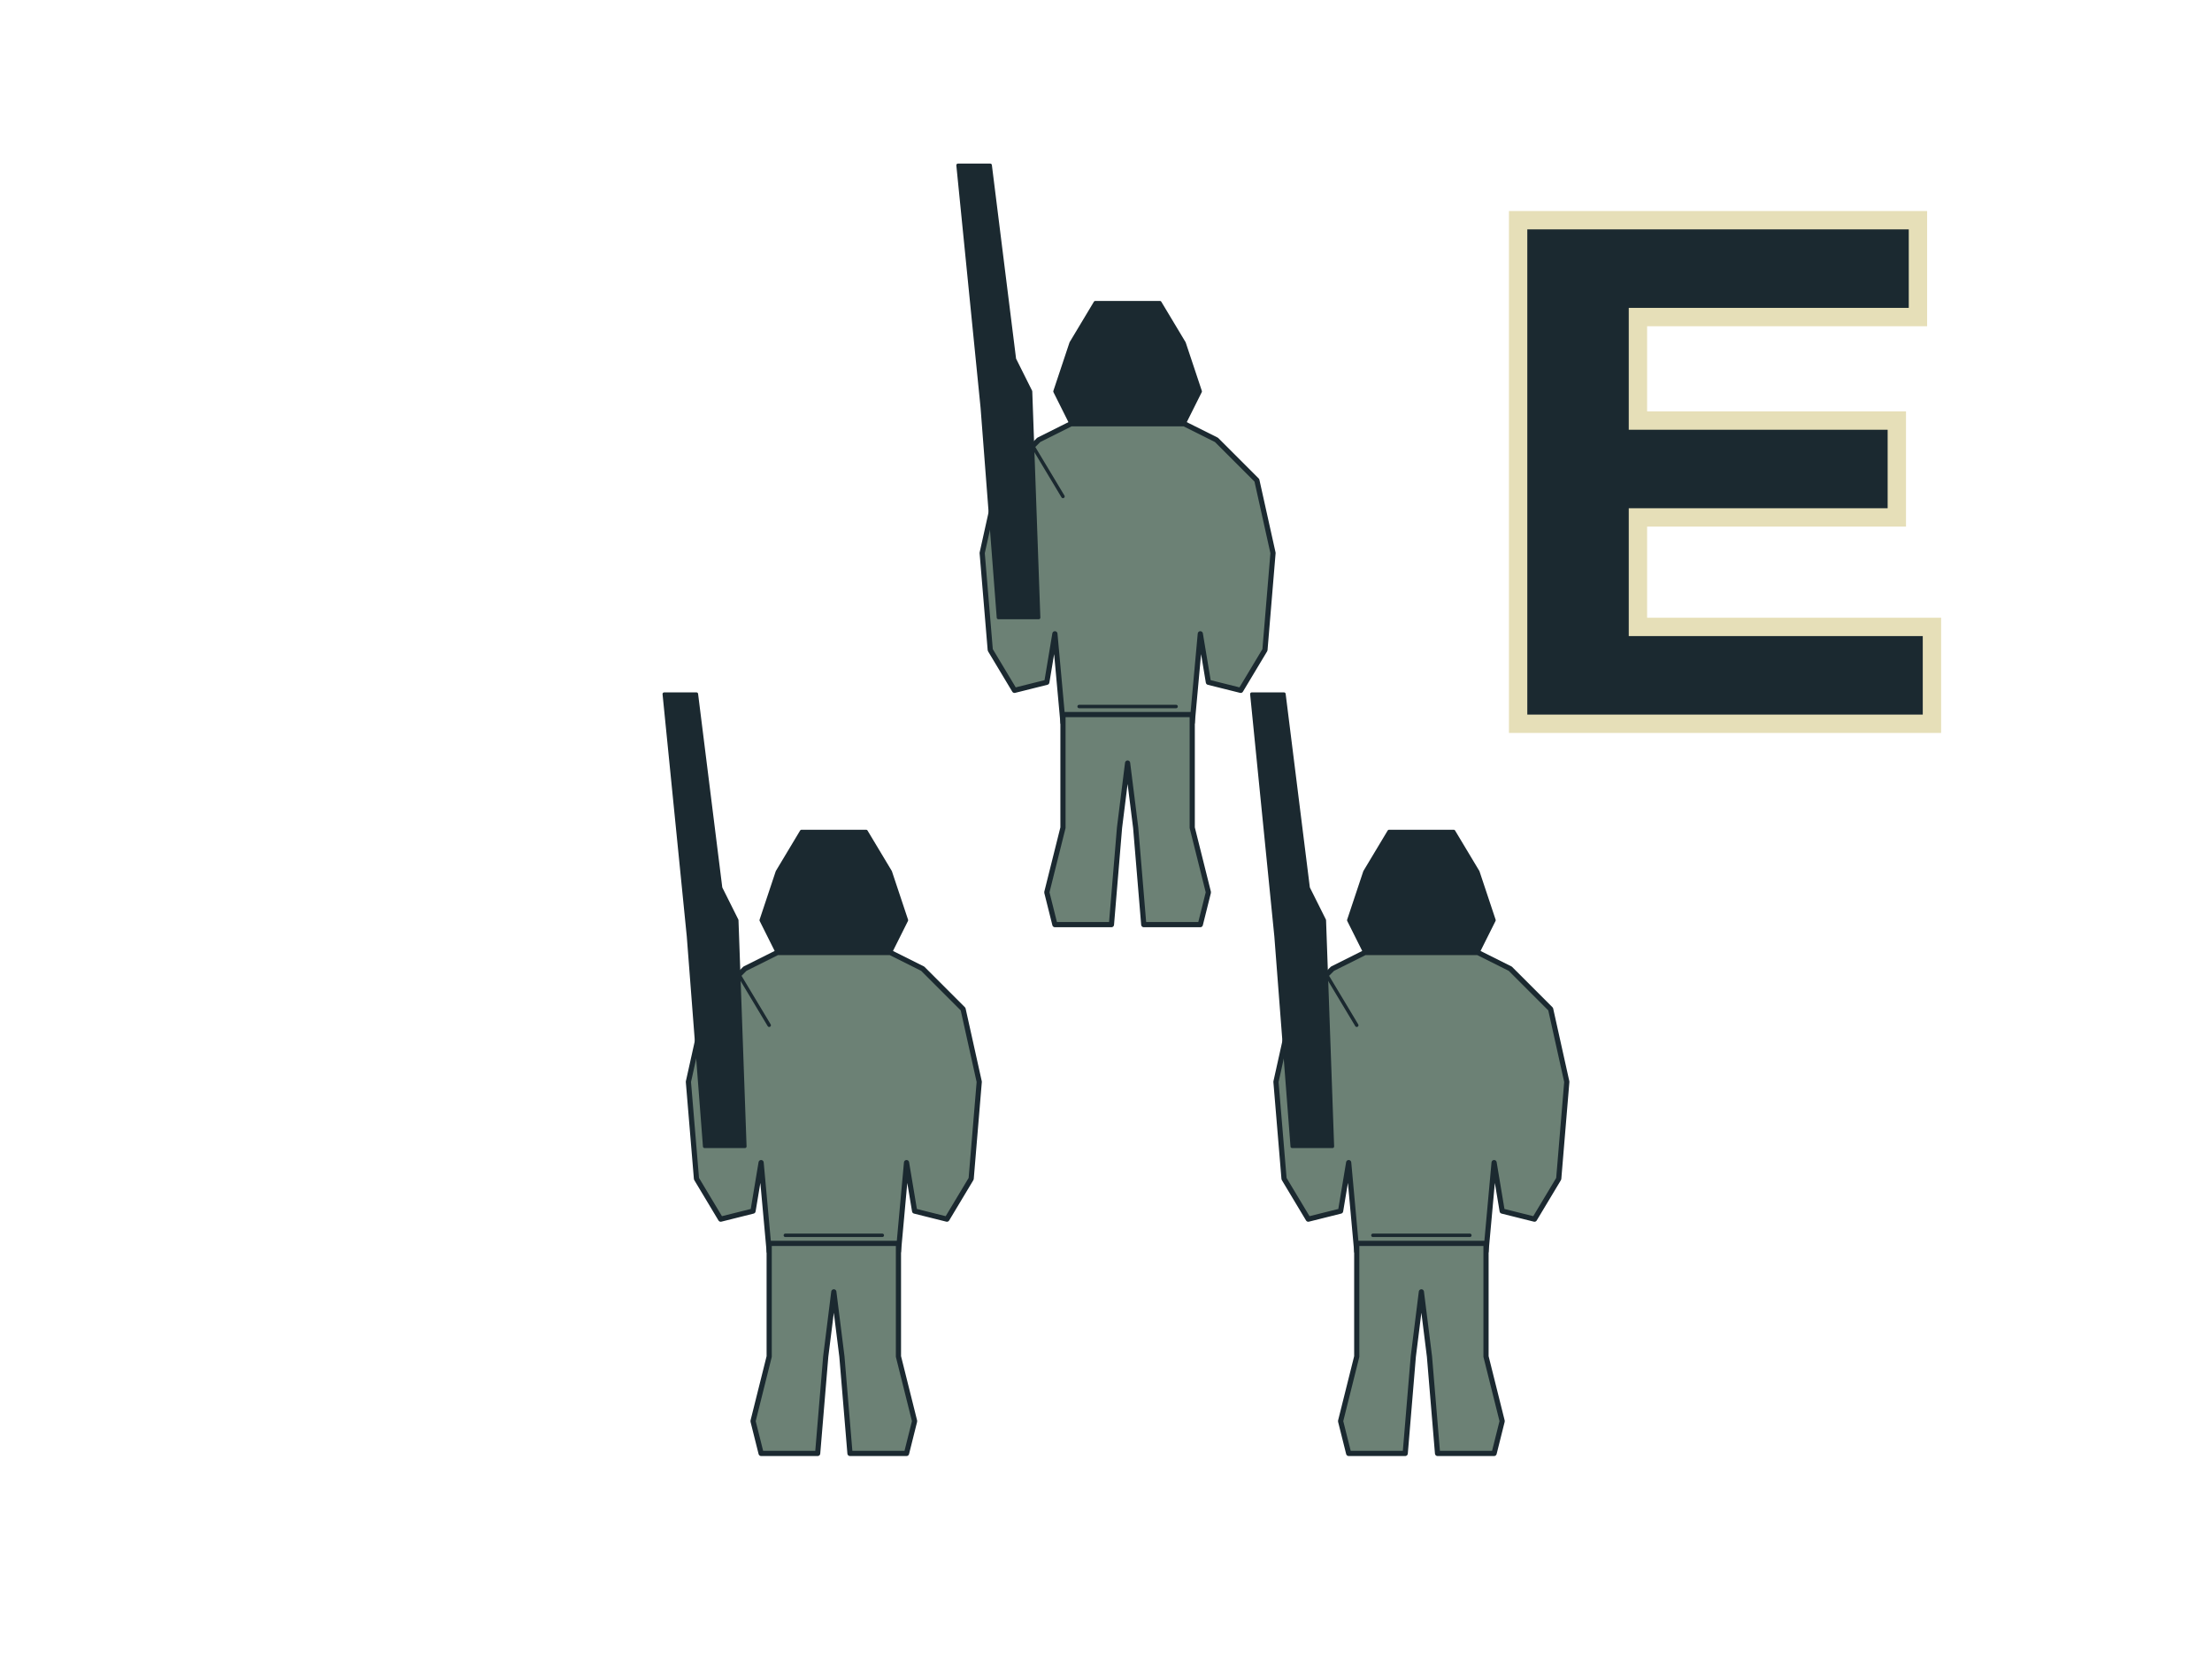
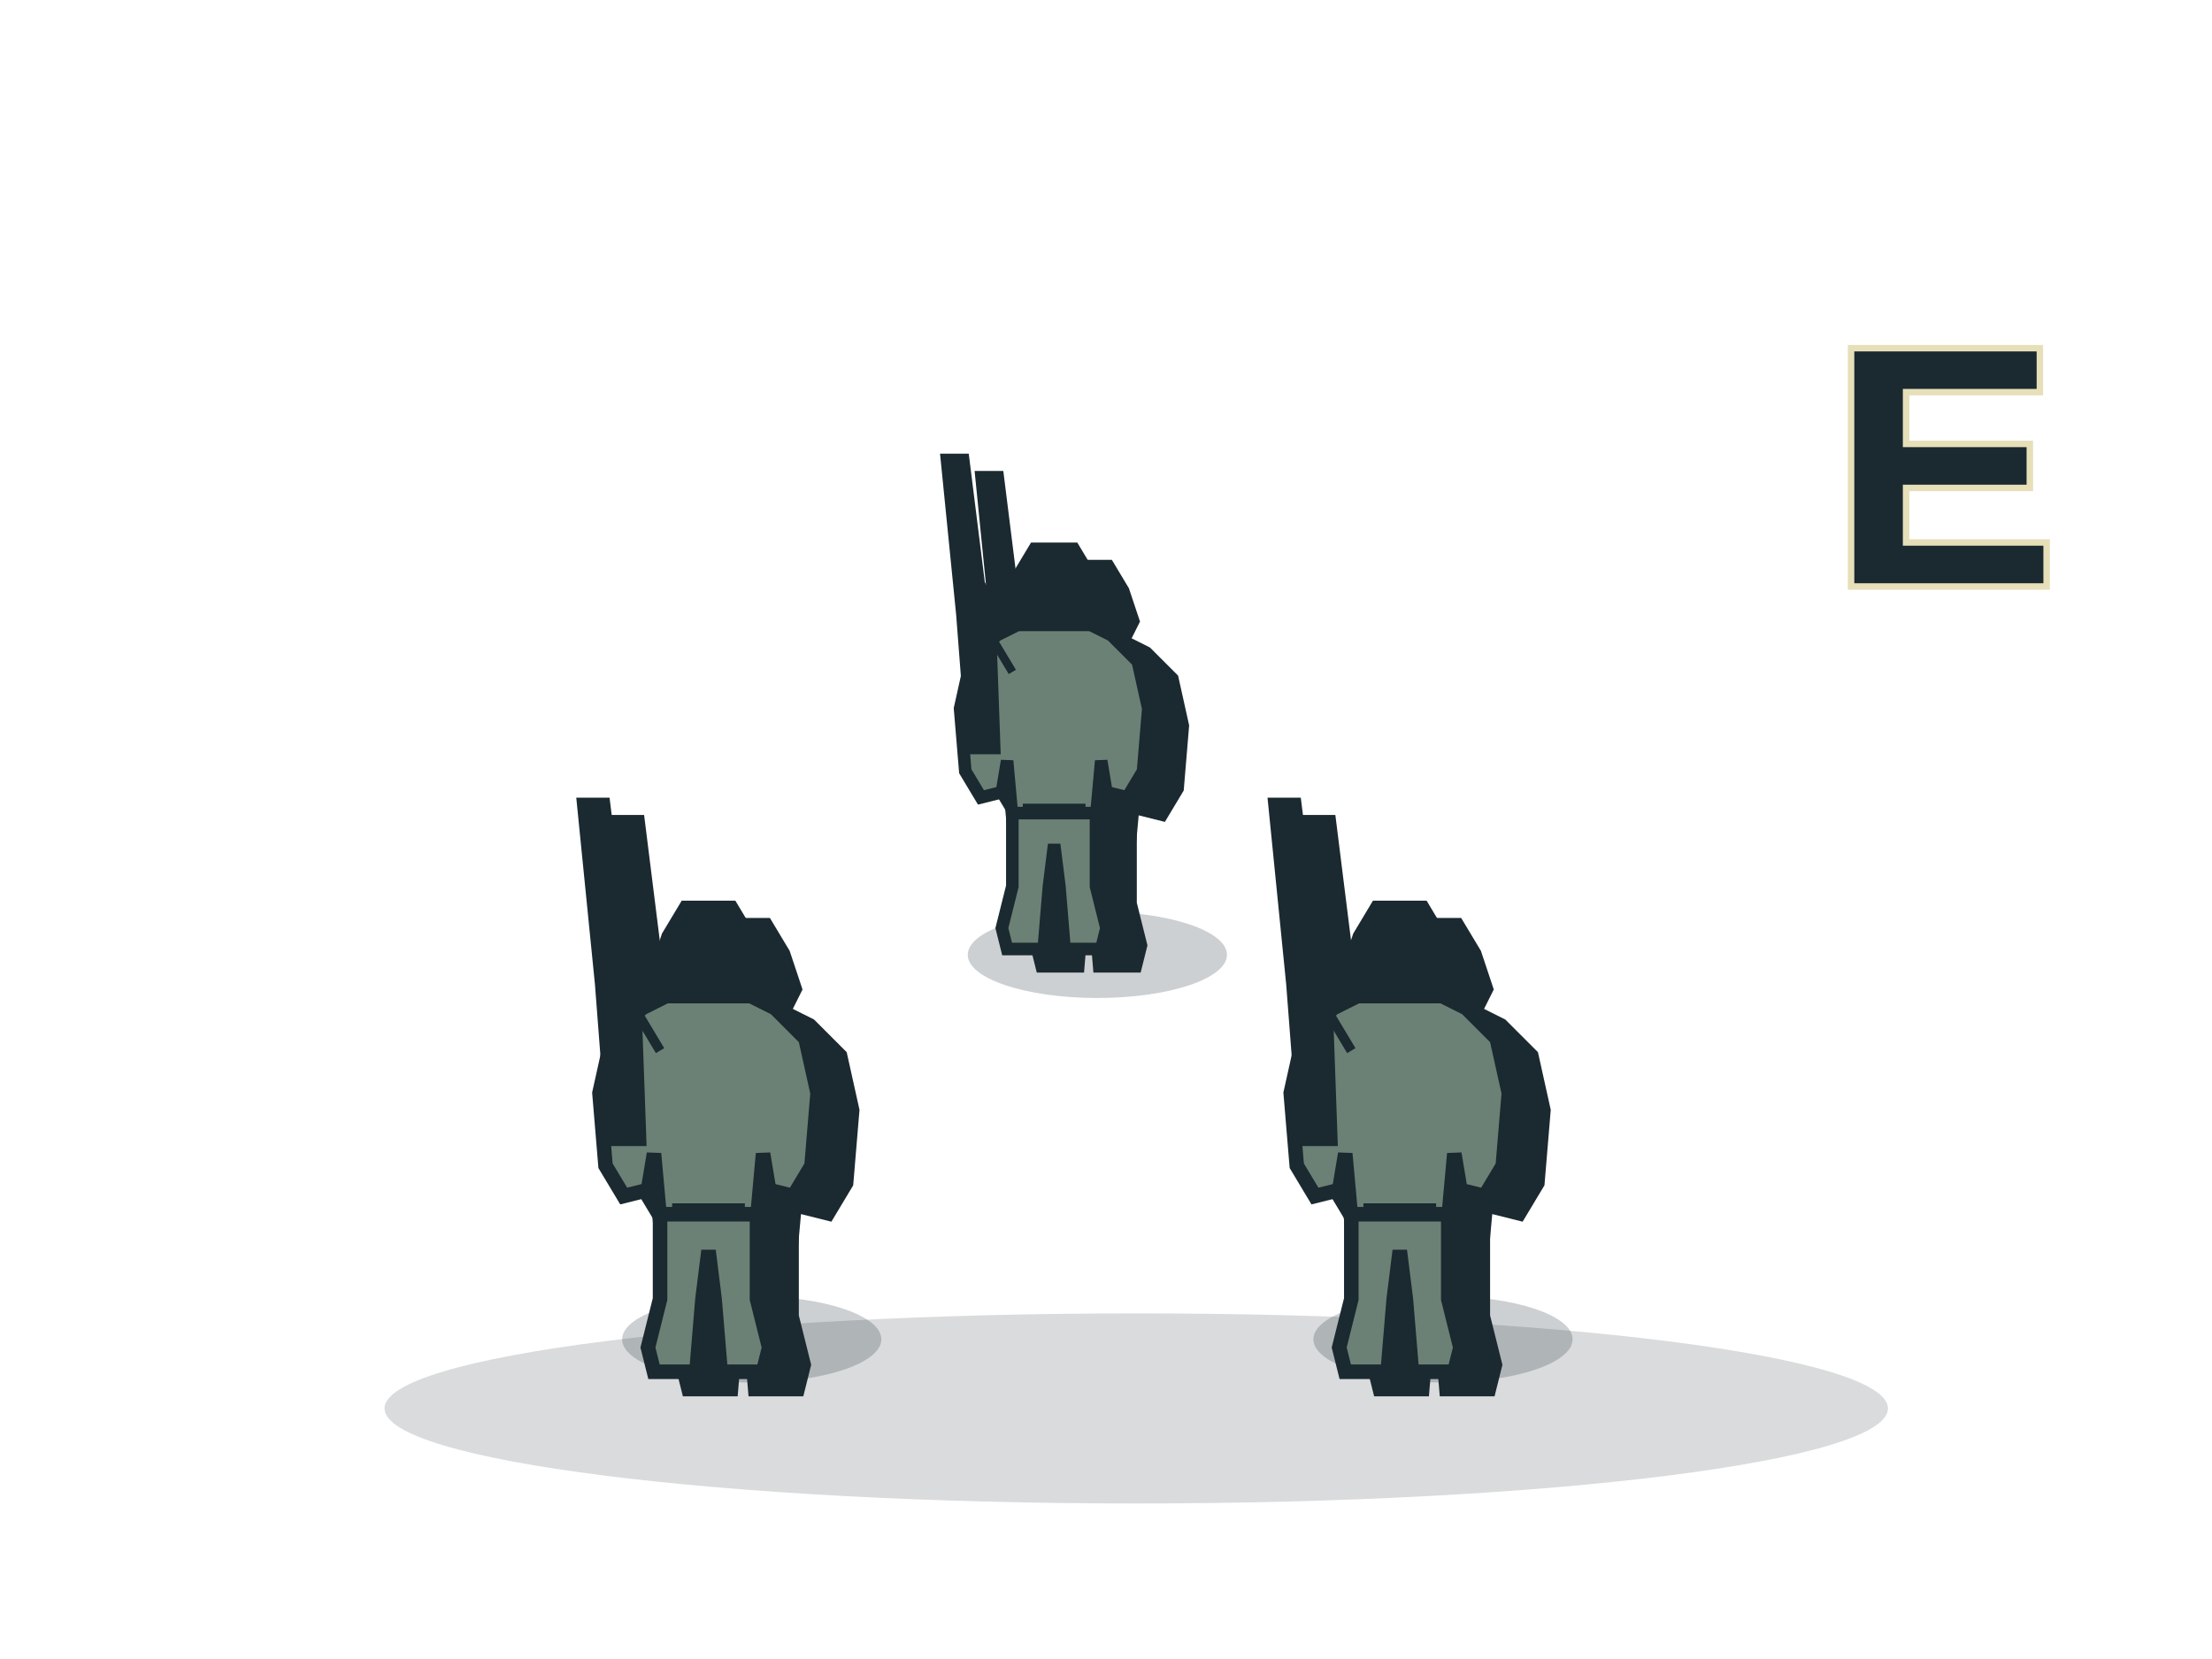
- <svg xmlns="http://www.w3.org/2000/svg" width="1024" height="768" viewBox="0 0 512 384" role="img" aria-label="FIELD ENGINEERS — PIXEL / STRATEGY DISPLAY library view">
+ <svg xmlns="http://www.w3.org/2000/svg" width="1024" height="768" viewBox="0 0 512 384" role="img" aria-label="FIELD ENGINEERS — PIXEL / STRATEGY DISPLAY three-quarter view">
  <style>
-   .paper{fill:#e6dfb8} .ink{fill:#1b2930} .accent-fill{fill:#e7a947}
-   .card{fill:#e6dfb8;stroke:#1b2930;stroke-width:1.4} .rule{fill:none;stroke:#1b2930;stroke-width:1}
-   .title,.subtitle,.label,.index,.footer{fill:#1b2930;font-family:Arial,Helvetica,sans-serif}
-   .title{font-size:35px;font-weight:800;letter-spacing:2px}.subtitle{font-size:16px;letter-spacing:2px}.label{font-size:15px;font-weight:700;letter-spacing:.7px}.index{font-size:15px;font-weight:800}.footer{font-size:14px;letter-spacing:1px}
-   .unit{stroke:#1b2930;stroke-width:2.5;stroke-linecap:square;stroke-linejoin:miter}
-   .unit *{vector-effect:non-scaling-stroke}
-   .body{fill:#e6dfb8} .shell{fill:#6c8175} .turret{fill:#e6dfb8} .track{fill:#1b2930} .port{fill:#e6dfb8} .accent{fill:#e7a947}
-   .detail{fill:none;stroke:#1b2930;stroke-width:1.5}.accent-line{fill:none;stroke:#e7a947;stroke-width:3}
-   .inf-figure{fill:#6c8175;stroke:#1b2930;stroke-width:2.4;stroke-linejoin:round}
-   .inf-head,.inf-rifle{fill:#1b2930;stroke:#1b2930;stroke-width:1.5;stroke-linejoin:round}
-   .inf-detail{fill:none;stroke:#1b2930;stroke-width:1.6;stroke-linecap:round}
-   .inf-marker{fill:#1b2930;stroke:#e6dfb8;stroke-width:2.5;paint-order:stroke fill;font-family:Arial,Helvetica,sans-serif;font-size:48px;font-weight:800;text-anchor:middle}
- </style>
-   <g transform="translate(91 26) scale(3.4)">
-     <g class="unit" aria-label="FIELD ENGINEERS">
-       <g transform="translate(50 30) scale(0.55)">
-         <path class="inf-figure" d="M-16 -9L-11 -14L-7 -16H7L11 -14L16 -9L18 0L17 12L14 17L10 16L9 10L8 21H-8L-9 10L-10 16L-14 17L-17 12L-18 0Z" />
-         <path class="inf-figure" d="M-8 20L-8 34L-10 42L-9 46H-2L-1 34L0 26L1 34L2 46H9L10 42L8 34L8 20Z" />
-         <path class="inf-head" d="M-7 -26L-4 -31H4L7 -26L9 -20L7 -16H-7L-9 -20Z" />
-         <path class="inf-rifle" d="M-21 -48H-17L-14 -24L-12 -20L-11 8H-16L-18 -18Z" />
-         <path class="inf-detail" d="M-14 -17L-8 -7M-6 19H6" />
-       </g>
-       <g transform="translate(30 66) scale(0.55)">
-         <path class="inf-figure" d="M-16 -9L-11 -14L-7 -16H7L11 -14L16 -9L18 0L17 12L14 17L10 16L9 10L8 21H-8L-9 10L-10 16L-14 17L-17 12L-18 0Z" />
-         <path class="inf-figure" d="M-8 20L-8 34L-10 42L-9 46H-2L-1 34L0 26L1 34L2 46H9L10 42L8 34L8 20Z" />
-         <path class="inf-head" d="M-7 -26L-4 -31H4L7 -26L9 -20L7 -16H-7L-9 -20Z" />
-         <path class="inf-rifle" d="M-21 -48H-17L-14 -24L-12 -20L-11 8H-16L-18 -18Z" />
-         <path class="inf-detail" d="M-14 -17L-8 -7M-6 19H6" />
-       </g>
-       <g transform="translate(70 66) scale(0.55)">
-         <path class="inf-figure" d="M-16 -9L-11 -14L-7 -16H7L11 -14L16 -9L18 0L17 12L14 17L10 16L9 10L8 21H-8L-9 10L-10 16L-14 17L-17 12L-18 0Z" />
-         <path class="inf-figure" d="M-8 20L-8 34L-10 42L-9 46H-2L-1 34L0 26L1 34L2 46H9L10 42L8 34L8 20Z" />
-         <path class="inf-head" d="M-7 -26L-4 -31H4L7 -26L9 -20L7 -16H-7L-9 -20Z" />
-         <path class="inf-rifle" d="M-21 -48H-17L-14 -24L-12 -20L-11 8H-16L-18 -18Z" />
-         <path class="inf-detail" d="M-14 -17L-8 -7M-6 19H6" />
-       </g>
-       <text class="inf-marker" x="90" y="41">E</text>
+   .ground-shadow{fill:#1b2930;opacity:.17}.person-shadow{fill:#1b2930;opacity:.22}
+   .right-face{fill:#6c8175;stroke:#1b2930;stroke-width:3}.rear-face{fill:#1b2930;stroke:#1b2930;stroke-width:3}
+   .track-side,.track-rear{fill:#1b2930;stroke:#1b2930;stroke-width:2}.track-line{fill:none;stroke:#e6dfb8;stroke-width:1.5;opacity:.65}
+   .upper-top{fill:#e6dfb8;stroke:#1b2930;stroke-width:3}.upper-side{fill:#6c8175;stroke:#1b2930;stroke-width:3}
+   .hover-glow,.thruster{fill:none;stroke:#e7a947;stroke-width:4;stroke-linecap:round}
+   .projected-top{stroke:#1b2930;stroke-width:2.4;stroke-linejoin:round}.projected-top *{vector-effect:non-scaling-stroke}
+   .body{fill:#e6dfb8}.shell{fill:#6c8175}.turret{fill:#e6dfb8}.track{fill:#1b2930}.port{fill:#e6dfb8}.accent{fill:#e7a947}
+   .detail{fill:none;stroke:#1b2930;stroke-width:1.6}.accent-line{fill:none;stroke:#e7a947;stroke-width:3}
+   .inf-figure{fill:#6c8175;stroke:#1b2930;stroke-width:2.4}.inf-head,.inf-rifle{fill:#1b2930;stroke:#1b2930;stroke-width:1.5}
+   .inf-detail{fill:none;stroke:#1b2930;stroke-width:1.6}.person-depth .inf-figure{fill:#1b2930}.person-depth .inf-head,.person-depth .inf-rifle{fill:#1b2930}
+   .library-marker{fill:#1b2930;stroke:#e6dfb8;stroke-width:3;paint-order:stroke fill;font:800 78px Arial,Helvetica,sans-serif;text-anchor:middle}
+   </style>
+   <ellipse class="ground-shadow" cx="263" cy="326" rx="174" ry="22" />
+   <ellipse class="person-shadow" cx="254" cy="221" rx="30" ry="10" />
+   <g class="person-depth" transform="translate(252 168) scale(2.2)">
+     <g transform="translate(0 0) scale(0.55)">
+       <path class="inf-figure" d="M-16 -9L-11 -14L-7 -16H7L11 -14L16 -9L18 0L17 12L14 17L10 16L9 10L8 21H-8L-9 10L-10 16L-14 17L-17 12L-18 0Z" />
+       <path class="inf-figure" d="M-8 20L-8 34L-10 42L-9 46H-2L-1 34L0 26L1 34L2 46H9L10 42L8 34L8 20Z" />
+       <path class="inf-head" d="M-7 -26L-4 -31H4L7 -26L9 -20L7 -16H-7L-9 -20Z" />
+       <path class="inf-rifle" d="M-21 -48H-17L-14 -24L-12 -20L-11 8H-16L-18 -18Z" />
+       <path class="inf-detail" d="M-14 -17L-8 -7M-6 19H6" />
    </g>
  </g>
+   <g class="person-front" transform="translate(244 164) scale(2.2)">
+     <g transform="translate(0 0) scale(0.55)">
+       <path class="inf-figure" d="M-16 -9L-11 -14L-7 -16H7L11 -14L16 -9L18 0L17 12L14 17L10 16L9 10L8 21H-8L-9 10L-10 16L-14 17L-17 12L-18 0Z" />
+       <path class="inf-figure" d="M-8 20L-8 34L-10 42L-9 46H-2L-1 34L0 26L1 34L2 46H9L10 42L8 34L8 20Z" />
+       <path class="inf-head" d="M-7 -26L-4 -31H4L7 -26L9 -20L7 -16H-7L-9 -20Z" />
+       <path class="inf-rifle" d="M-21 -48H-17L-14 -24L-12 -20L-11 8H-16L-18 -18Z" />
+       <path class="inf-detail" d="M-14 -17L-8 -7M-6 19H6" />
+     </g>
+   </g>
+   <ellipse class="person-shadow" cx="174" cy="310" rx="30" ry="10" />
+   <g class="person-depth" transform="translate(172 257) scale(2.55)">
+     <g transform="translate(0 0) scale(0.55)">
+       <path class="inf-figure" d="M-16 -9L-11 -14L-7 -16H7L11 -14L16 -9L18 0L17 12L14 17L10 16L9 10L8 21H-8L-9 10L-10 16L-14 17L-17 12L-18 0Z" />
+       <path class="inf-figure" d="M-8 20L-8 34L-10 42L-9 46H-2L-1 34L0 26L1 34L2 46H9L10 42L8 34L8 20Z" />
+       <path class="inf-head" d="M-7 -26L-4 -31H4L7 -26L9 -20L7 -16H-7L-9 -20Z" />
+       <path class="inf-rifle" d="M-21 -48H-17L-14 -24L-12 -20L-11 8H-16L-18 -18Z" />
+       <path class="inf-detail" d="M-14 -17L-8 -7M-6 19H6" />
+     </g>
+   </g>
+   <g class="person-front" transform="translate(164 253) scale(2.55)">
+     <g transform="translate(0 0) scale(0.55)">
+       <path class="inf-figure" d="M-16 -9L-11 -14L-7 -16H7L11 -14L16 -9L18 0L17 12L14 17L10 16L9 10L8 21H-8L-9 10L-10 16L-14 17L-17 12L-18 0Z" />
+       <path class="inf-figure" d="M-8 20L-8 34L-10 42L-9 46H-2L-1 34L0 26L1 34L2 46H9L10 42L8 34L8 20Z" />
+       <path class="inf-head" d="M-7 -26L-4 -31H4L7 -26L9 -20L7 -16H-7L-9 -20Z" />
+       <path class="inf-rifle" d="M-21 -48H-17L-14 -24L-12 -20L-11 8H-16L-18 -18Z" />
+       <path class="inf-detail" d="M-14 -17L-8 -7M-6 19H6" />
+     </g>
+   </g>
+   <ellipse class="person-shadow" cx="334" cy="310" rx="30" ry="10" />
+   <g class="person-depth" transform="translate(332 257) scale(2.55)">
+     <g transform="translate(0 0) scale(0.55)">
+       <path class="inf-figure" d="M-16 -9L-11 -14L-7 -16H7L11 -14L16 -9L18 0L17 12L14 17L10 16L9 10L8 21H-8L-9 10L-10 16L-14 17L-17 12L-18 0Z" />
+       <path class="inf-figure" d="M-8 20L-8 34L-10 42L-9 46H-2L-1 34L0 26L1 34L2 46H9L10 42L8 34L8 20Z" />
+       <path class="inf-head" d="M-7 -26L-4 -31H4L7 -26L9 -20L7 -16H-7L-9 -20Z" />
+       <path class="inf-rifle" d="M-21 -48H-17L-14 -24L-12 -20L-11 8H-16L-18 -18Z" />
+       <path class="inf-detail" d="M-14 -17L-8 -7M-6 19H6" />
+     </g>
+   </g>
+   <g class="person-front" transform="translate(324 253) scale(2.55)">
+     <g transform="translate(0 0) scale(0.55)">
+       <path class="inf-figure" d="M-16 -9L-11 -14L-7 -16H7L11 -14L16 -9L18 0L17 12L14 17L10 16L9 10L8 21H-8L-9 10L-10 16L-14 17L-17 12L-18 0Z" />
+       <path class="inf-figure" d="M-8 20L-8 34L-10 42L-9 46H-2L-1 34L0 26L1 34L2 46H9L10 42L8 34L8 20Z" />
+       <path class="inf-head" d="M-7 -26L-4 -31H4L7 -26L9 -20L7 -16H-7L-9 -20Z" />
+       <path class="inf-rifle" d="M-21 -48H-17L-14 -24L-12 -20L-11 8H-16L-18 -18Z" />
+       <path class="inf-detail" d="M-14 -17L-8 -7M-6 19H6" />
+     </g>
+   </g>
+   <text class="library-marker" x="450" y="135">E</text>
</svg>
